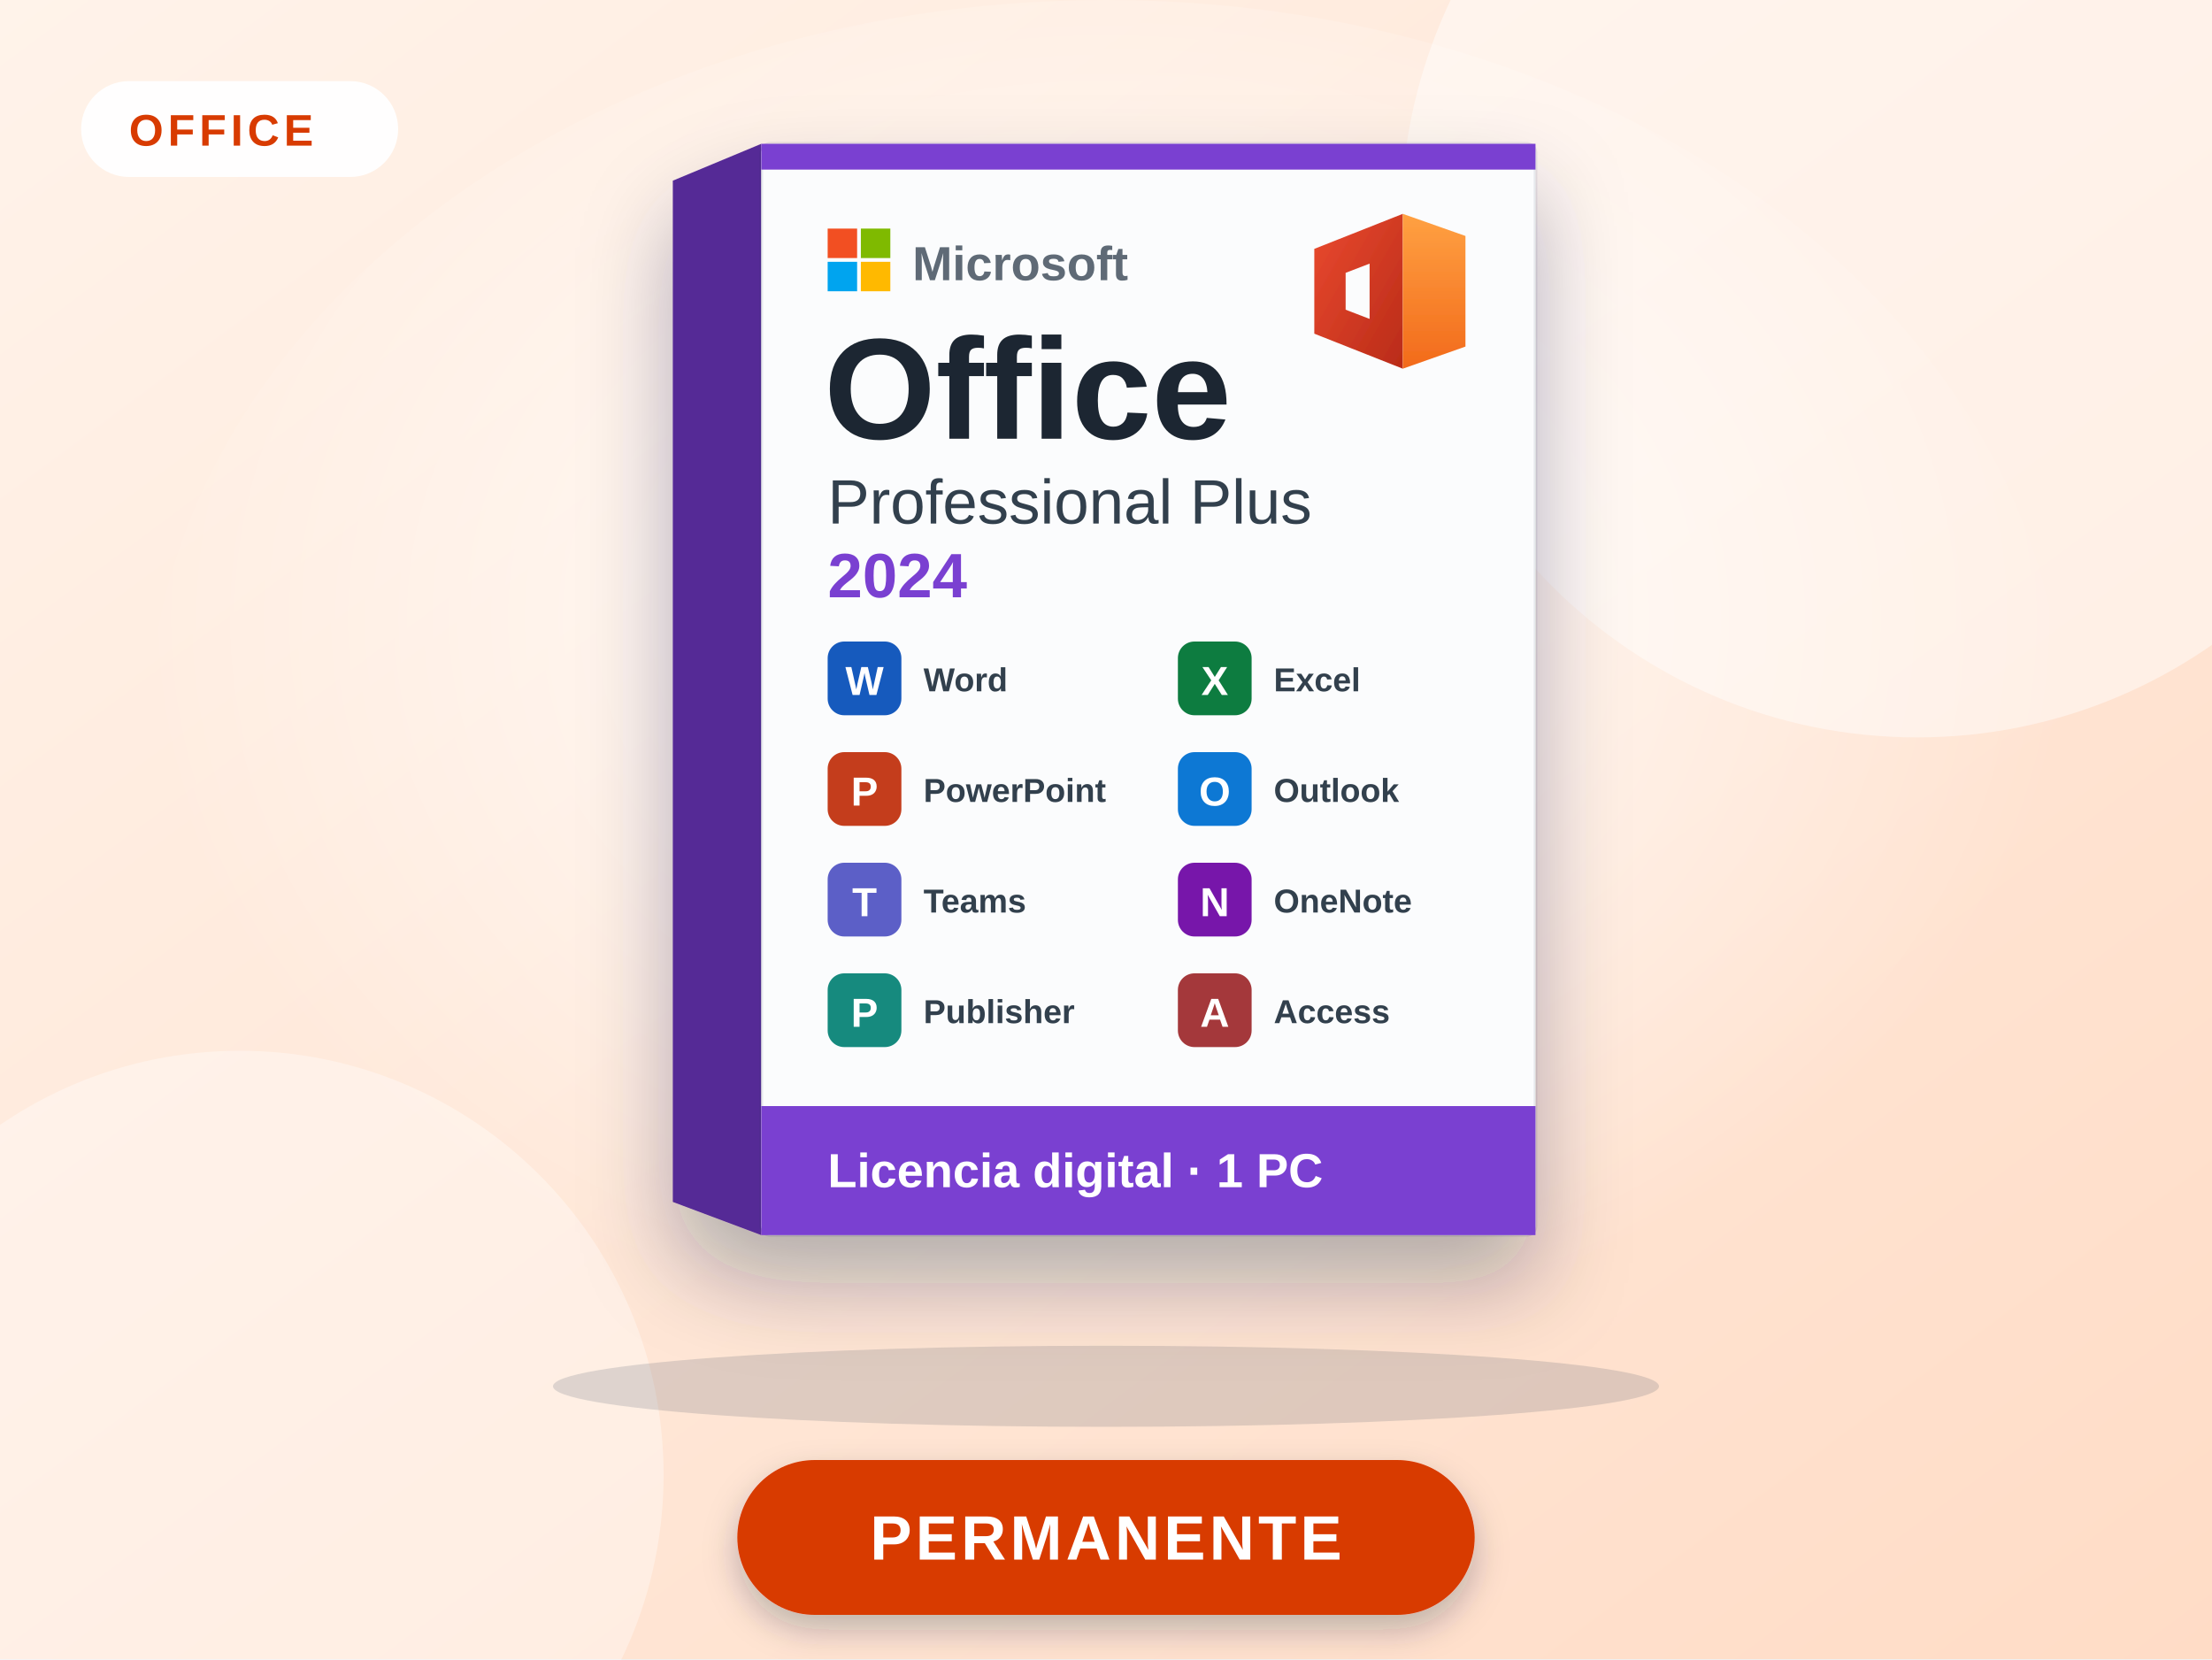
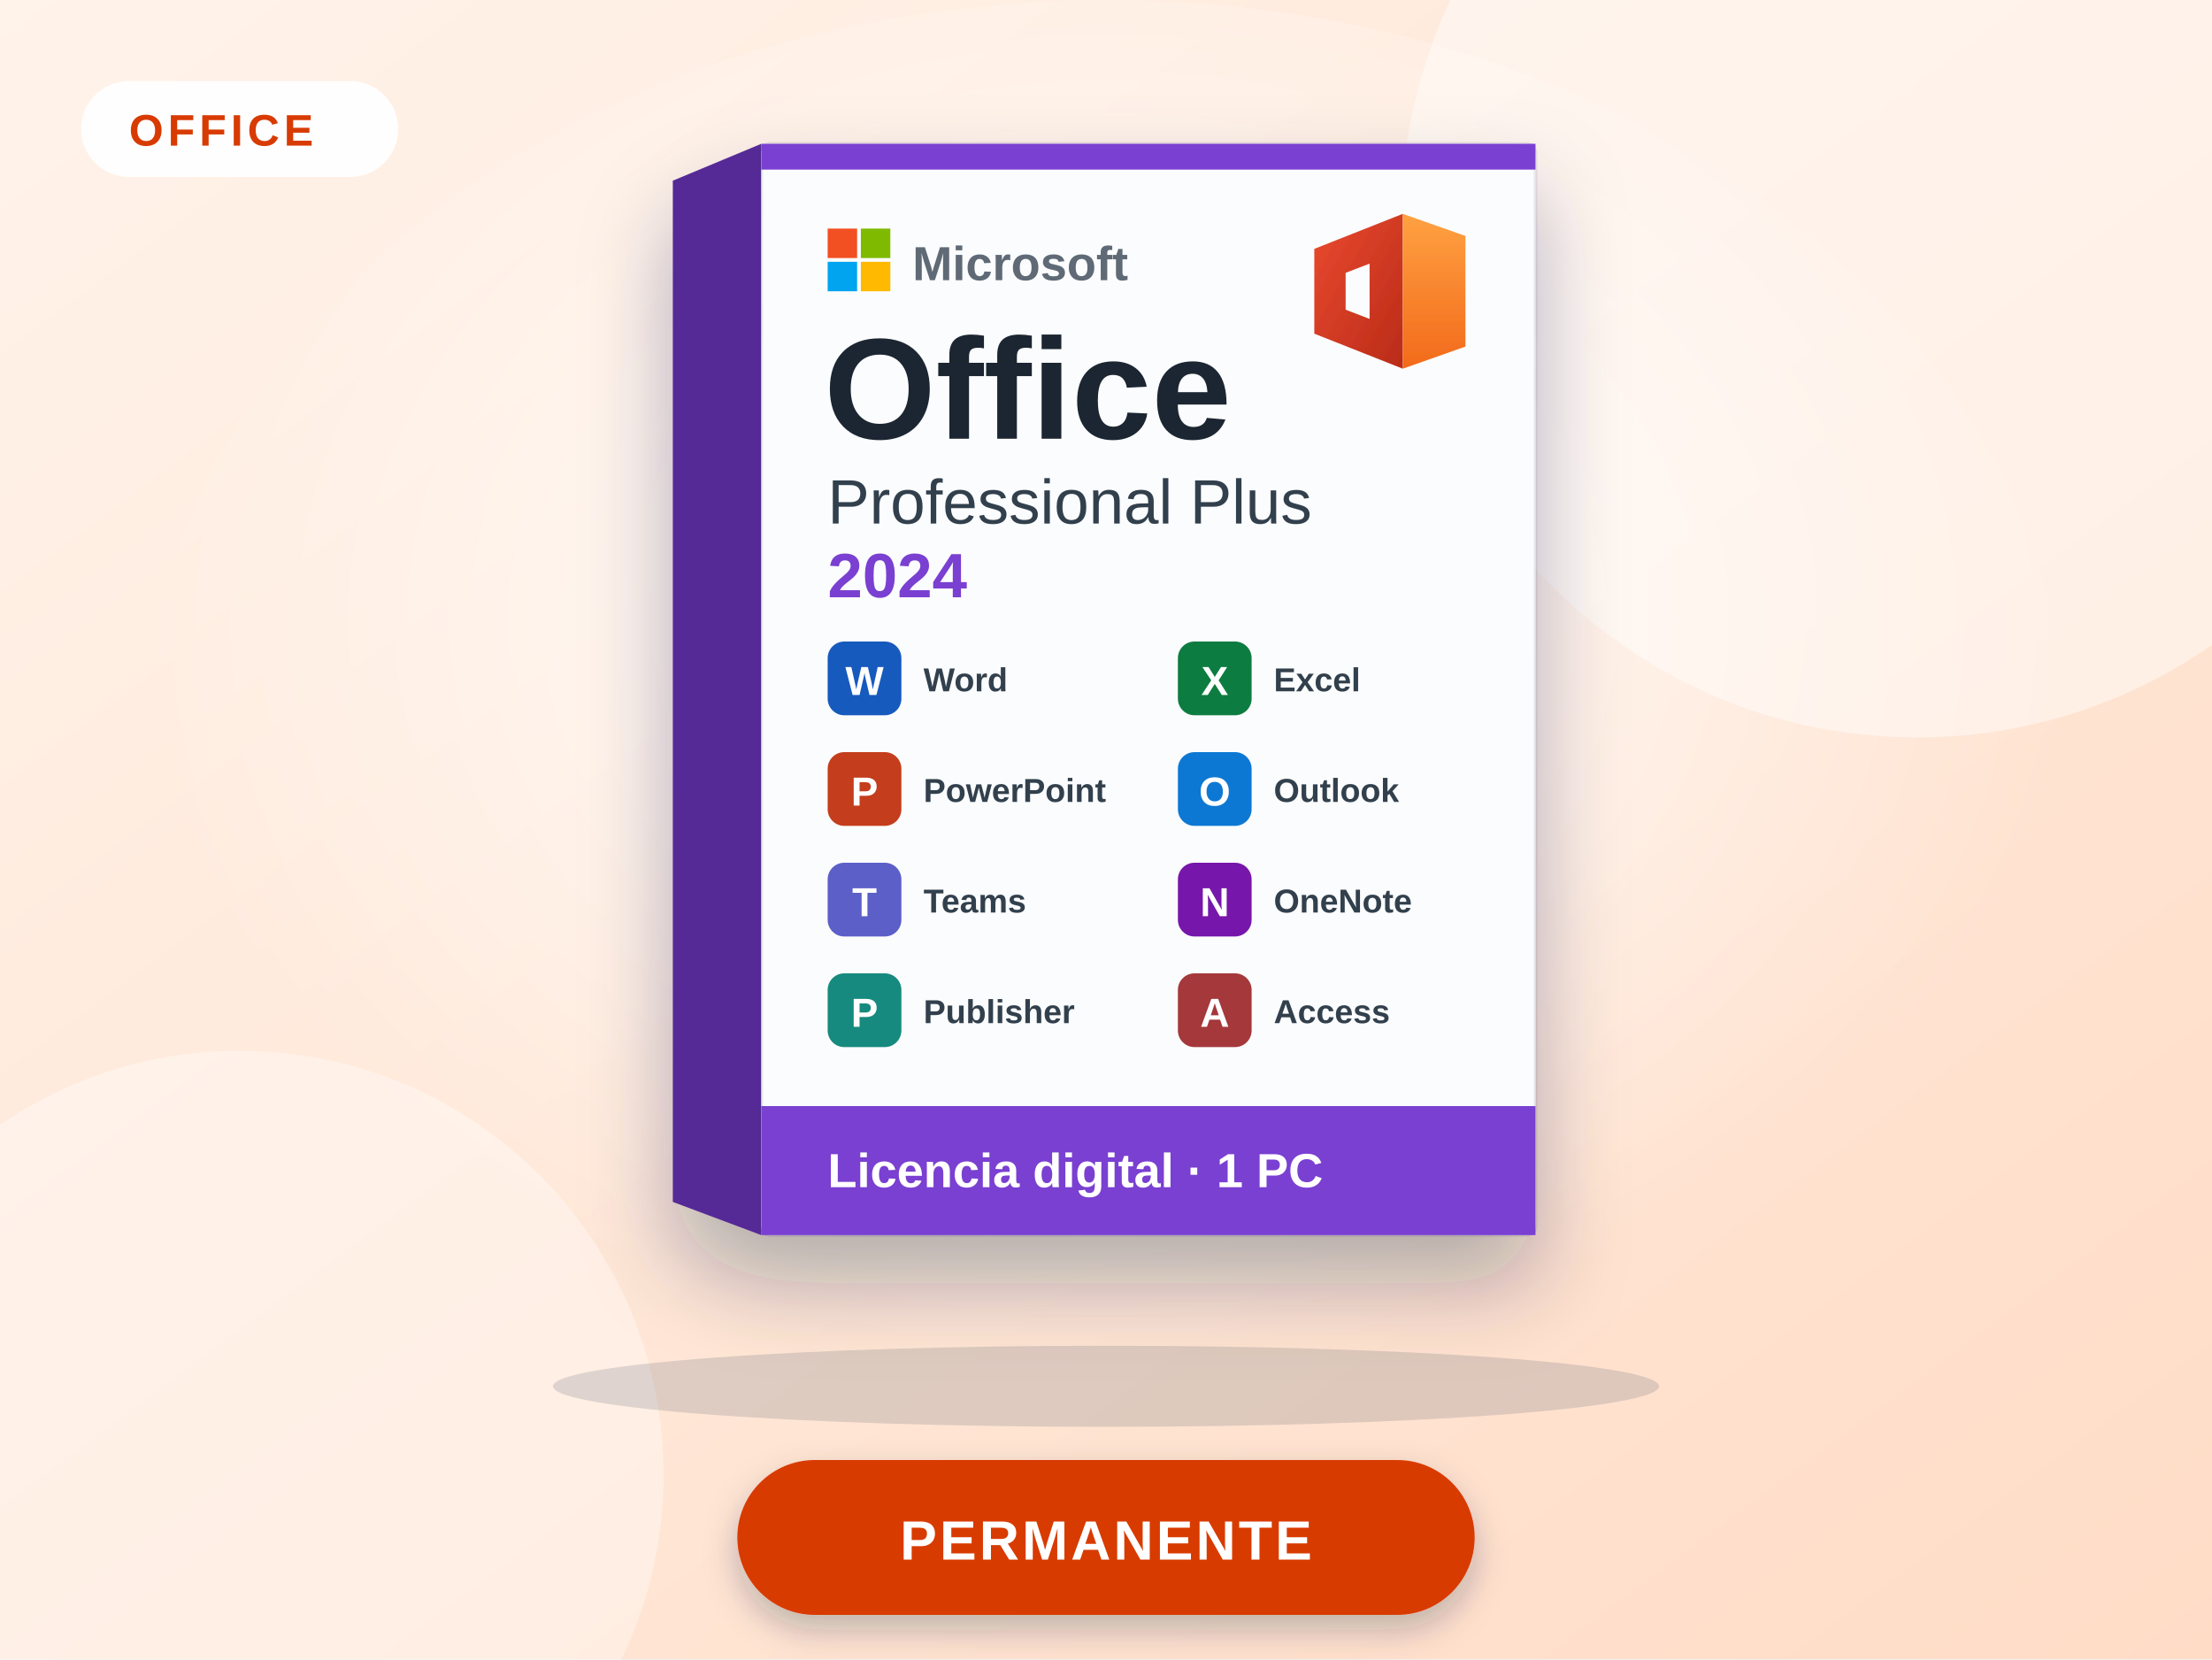
<svg xmlns="http://www.w3.org/2000/svg" viewBox="0 0 1200 900" role="img" aria-label="OFFICE PERMANENTE">
  <defs>
    <linearGradient id="bg" x1="0" y1="0" x2="1" y2="1">
      <stop offset="0" stop-color="#fff3ea" />
      <stop offset="1" stop-color="#ffdcc6" />
    </linearGradient>
    <radialGradient id="gl" cx=".5" cy=".42" r=".5">
      <stop offset="0" stop-color="#ffffff" stop-opacity="0.9" />
      <stop offset="1" stop-color="#ffffff" stop-opacity="0" />
    </radialGradient>
    <filter id="sh" x="-30%" y="-20%" width="160%" height="160%">
      <feDropShadow dx="0" dy="26" stdDeviation="24" flood-color="#0b2540" flood-opacity="0.3" />
    </filter>
    <filter id="ms" x="-30%" y="-30%" width="160%" height="180%">
      <feDropShadow dx="0" dy="8" stdDeviation="9" flood-color="#0b2540" flood-opacity="0.25" />
    </filter>
  </defs>
  <rect width="1200" height="900" fill="url(#bg)" />
  <circle cx="1040" cy="120" r="280" fill="#ffffff" opacity="0.45" />
  <circle cx="130" cy="800" r="230" fill="#ffffff" opacity="0.35" />
  <ellipse cx="600" cy="400" rx="520" ry="400" fill="url(#gl)" />
  <ellipse cx="600" cy="752" rx="300" ry="22" fill="#0b2540" opacity="0.14" />
  <g filter="url(#sh)">
    <path d="M413 78 L365 98 V652 L413 670Z" fill="#552a96" />
    <rect x="413" y="78" width="420" height="592" rx="5" fill="#fbfcfd" />
    <path d="M413 78 H833 L583 670 H413Z" fill="#fff" opacity=".10" />
    <rect x="413" y="78" width="420" height="592" rx="5" fill="none" stroke="#0b2540" stroke-opacity="0.08" stroke-width="2" />
    <rect x="413" y="78" width="420" height="14" fill="#7A3FD1" />
    <g>
      <rect x="449" y="124" width="15.98" height="15.98" fill="#f25022" />
      <rect x="467.02" y="124" width="15.98" height="15.98" fill="#7fba00" />
      <rect x="449" y="142.02" width="15.98" height="15.98" fill="#00a4ef" />
      <rect x="467.02" y="142.02" width="15.98" height="15.98" fill="#ffb900" />
    </g>
    <text x="495" y="152" font-size="26" font-weight="600" fill="#5e6b76" font-family="Segoe UI, Helvetica Neue, Arial, sans-serif">Microsoft</text>
    <text x="447" y="238" font-size="78" font-weight="800" fill="#1c2630" font-family="Segoe UI, Helvetica Neue, Arial, sans-serif">Office</text>
    <text x="449" y="284" font-size="34" font-weight="400" fill="#33414d" font-family="Segoe UI, Helvetica Neue, Arial, sans-serif">Professional Plus</text>
    <text x="449" y="324" font-size="34" font-weight="700" fill="#7A3FD1" font-family="Segoe UI, Helvetica Neue, Arial, sans-serif">2024</text>
    <rect x="449" y="348" width="40" height="40" rx="9" fill="#185ABD" />
    <text x="469" y="377" text-anchor="middle" font-size="22" font-weight="800" fill="#fff" font-family="Segoe UI, Helvetica Neue, Arial, sans-serif">W</text>
    <text x="501" y="375" font-size="18" font-weight="600" fill="#33414d" font-family="Segoe UI, Helvetica Neue, Arial, sans-serif">Word</text>
    <rect x="639" y="348" width="40" height="40" rx="9" fill="#107C41" />
    <text x="659" y="377" text-anchor="middle" font-size="22" font-weight="800" fill="#fff" font-family="Segoe UI, Helvetica Neue, Arial, sans-serif">X</text>
    <text x="691" y="375" font-size="18" font-weight="600" fill="#33414d" font-family="Segoe UI, Helvetica Neue, Arial, sans-serif">Excel</text>
    <rect x="449" y="408" width="40" height="40" rx="9" fill="#C43E1C" />
    <text x="469" y="437" text-anchor="middle" font-size="22" font-weight="800" fill="#fff" font-family="Segoe UI, Helvetica Neue, Arial, sans-serif">P</text>
    <text x="501" y="435" font-size="18" font-weight="600" fill="#33414d" font-family="Segoe UI, Helvetica Neue, Arial, sans-serif">PowerPoint</text>
    <rect x="639" y="408" width="40" height="40" rx="9" fill="#0F78D4" />
    <text x="659" y="437" text-anchor="middle" font-size="22" font-weight="800" fill="#fff" font-family="Segoe UI, Helvetica Neue, Arial, sans-serif">O</text>
    <text x="691" y="435" font-size="18" font-weight="600" fill="#33414d" font-family="Segoe UI, Helvetica Neue, Arial, sans-serif">Outlook</text>
    <rect x="449" y="468" width="40" height="40" rx="9" fill="#5B5FC7" />
    <text x="469" y="497" text-anchor="middle" font-size="22" font-weight="800" fill="#fff" font-family="Segoe UI, Helvetica Neue, Arial, sans-serif">T</text>
    <text x="501" y="495" font-size="18" font-weight="600" fill="#33414d" font-family="Segoe UI, Helvetica Neue, Arial, sans-serif">Teams</text>
    <rect x="639" y="468" width="40" height="40" rx="9" fill="#7719AA" />
    <text x="659" y="497" text-anchor="middle" font-size="22" font-weight="800" fill="#fff" font-family="Segoe UI, Helvetica Neue, Arial, sans-serif">N</text>
    <text x="691" y="495" font-size="18" font-weight="600" fill="#33414d" font-family="Segoe UI, Helvetica Neue, Arial, sans-serif">OneNote</text>
    <rect x="449" y="528" width="40" height="40" rx="9" fill="#168A7E" />
    <text x="469" y="557" text-anchor="middle" font-size="22" font-weight="800" fill="#fff" font-family="Segoe UI, Helvetica Neue, Arial, sans-serif">P</text>
    <text x="501" y="555" font-size="18" font-weight="600" fill="#33414d" font-family="Segoe UI, Helvetica Neue, Arial, sans-serif">Publisher</text>
    <rect x="639" y="528" width="40" height="40" rx="9" fill="#A4373A" />
    <text x="659" y="557" text-anchor="middle" font-size="22" font-weight="800" fill="#fff" font-family="Segoe UI, Helvetica Neue, Arial, sans-serif">A</text>
    <text x="691" y="555" font-size="18" font-weight="600" fill="#33414d" font-family="Segoe UI, Helvetica Neue, Arial, sans-serif">Access</text>
    <g transform="translate(705 108) scale(1)">
      <defs>
        <linearGradient id="o1b2024" x1="0" y1="0" x2="1" y2="1">
          <stop offset="0" stop-color="#ea4a2f" />
          <stop offset="1" stop-color="#b92b18" />
        </linearGradient>
        <linearGradient id="o2b2024" x1="0" y1="0" x2="0" y2="1">
          <stop offset="0" stop-color="#ffa142" />
          <stop offset="1" stop-color="#f26a1b" />
        </linearGradient>
      </defs>
      <path fill-rule="evenodd" fill="url(#o1b2024)" d="M8 27 L56 8 V92 L8 73 Z M25 40 V60 L38 65 V35 Z" />
      <path fill="url(#o2b2024)" d="M56 8 L90 20 V80 L56 92 Z" />
    </g>
    <rect x="413" y="600" width="420" height="70" fill="#7A3FD1" />
    <text x="449" y="644" font-size="26" font-weight="700" fill="#fff" font-family="Segoe UI, Helvetica Neue, Arial, sans-serif">Licencia digital · 1 PC</text>
  </g>
  <g font-family="Segoe UI, Helvetica Neue, Arial, sans-serif" font-weight="800">
    <rect x="44" y="44" rx="26" width="172" height="52" fill="#ffffff" opacity="0.95" />
    <text x="70" y="79" font-size="24" letter-spacing="2.4" fill="#D83B01">OFFICE</text>
    <rect x="400" y="792" rx="42" width="400" height="84" fill="#D83B01" filter="url(#ms)" />
-     <text x="600" y="846" text-anchor="middle" font-size="34" letter-spacing="2" fill="#fff">PERMANENTE</text>
+     <text x="600" y="846" text-anchor="middle" font-size="30" letter-spacing="1.5" fill="#fff">PERMANENTE</text>
  </g>
</svg>
